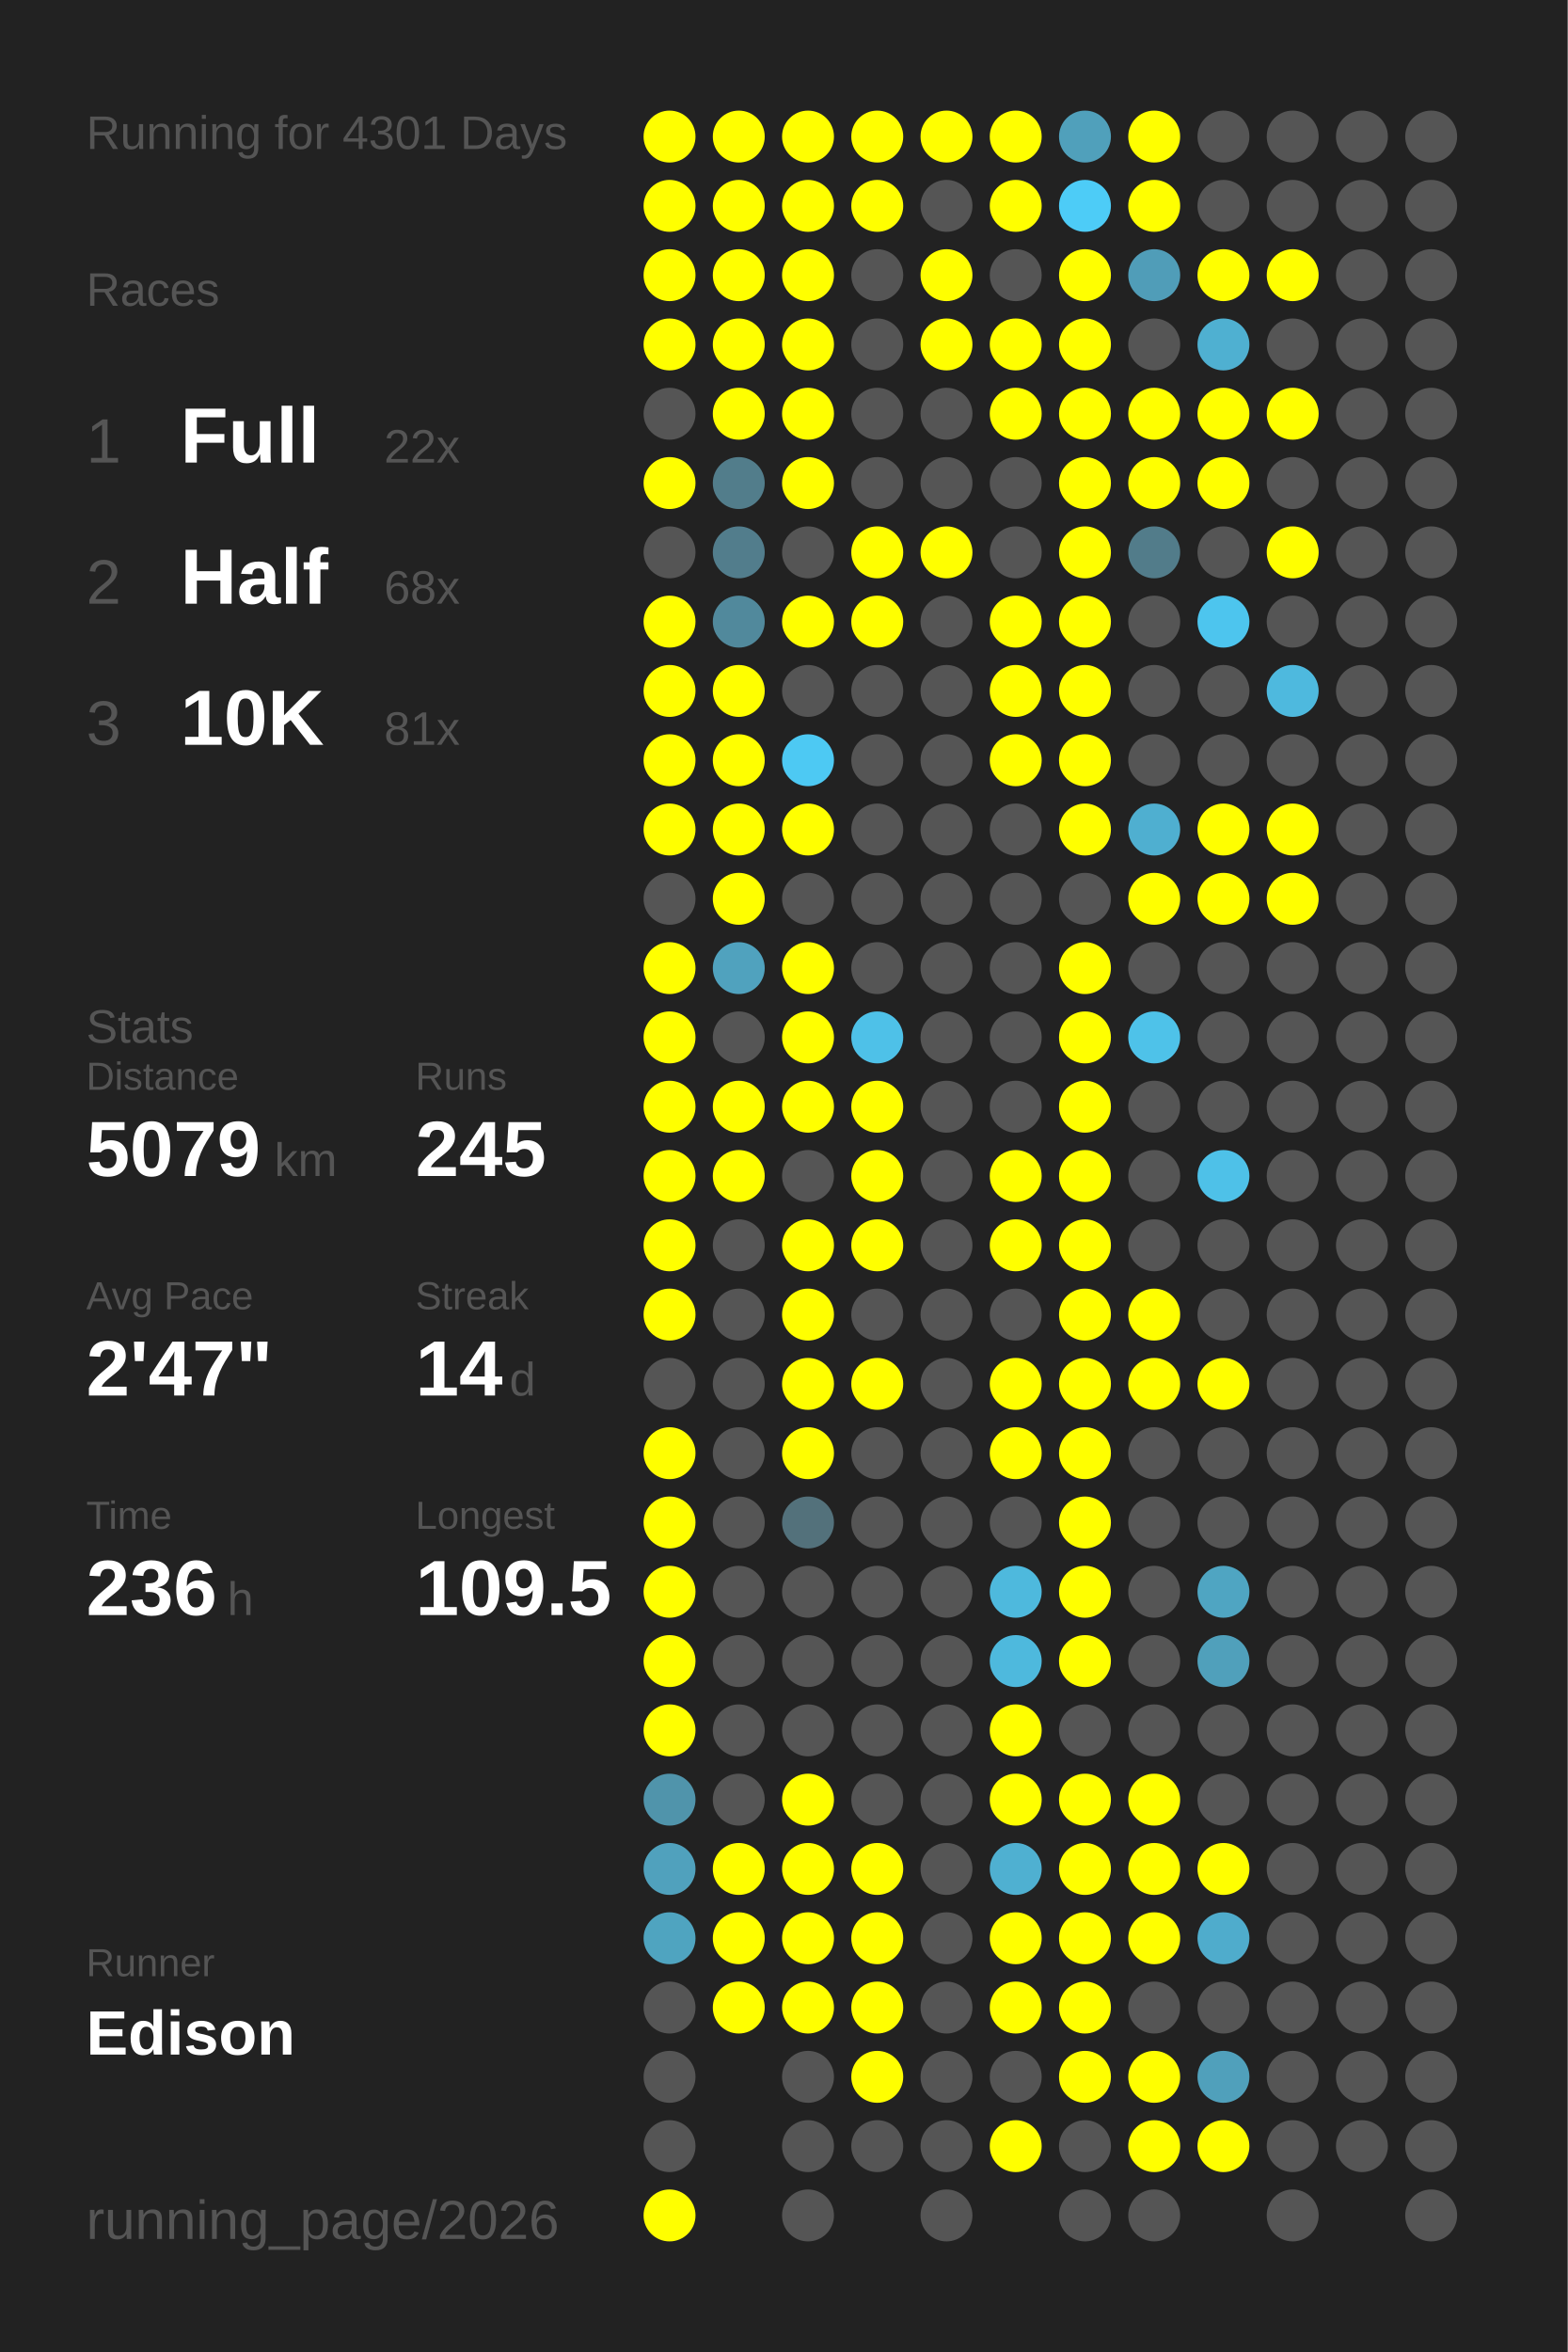
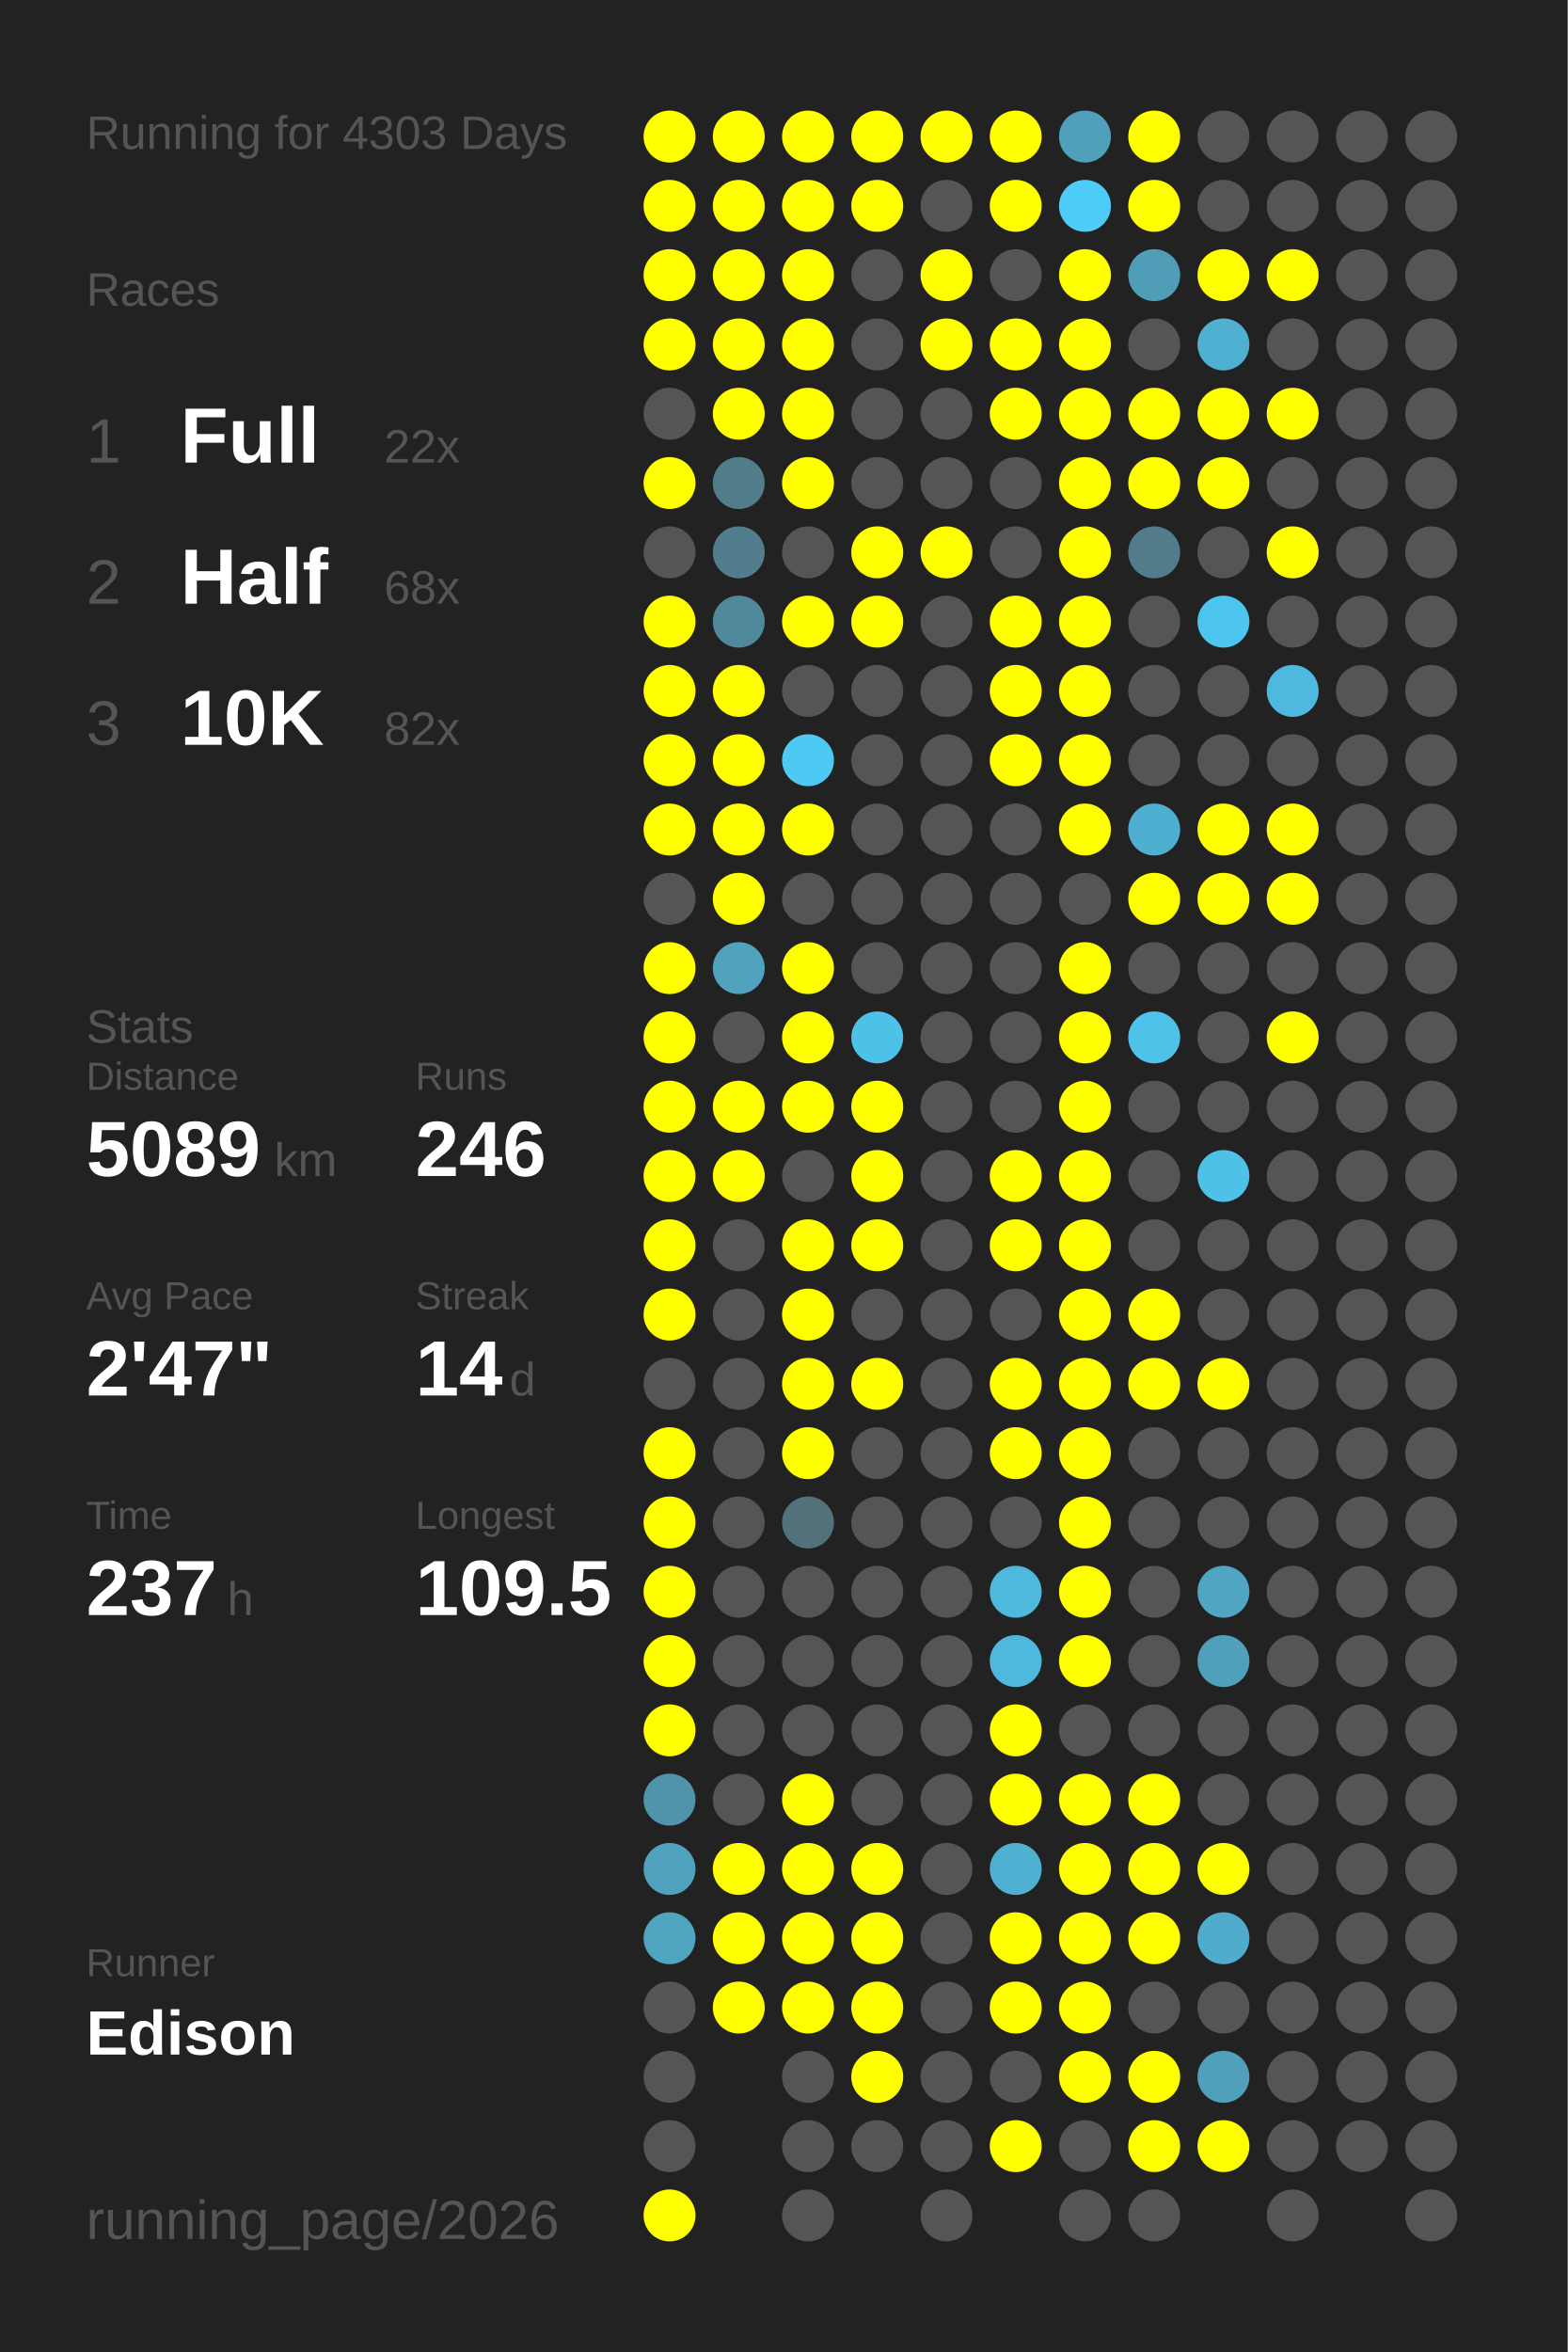
<svg xmlns="http://www.w3.org/2000/svg" baseProfile="full" height="300mm" version="1.1" viewBox="0,0,200,300" width="200mm">
  <defs />
  <rect fill="#222222" height="300" width="200" x="0" y="0" />
-   <text fill="#555555" style="font-size:6px; font-family:Arial;" x="11" y="19">Running for 4301 Days</text>
+   <text fill="#555555" style="font-size:6px; font-family:Arial;" x="11" y="19">Running for 4303 Days</text>
  <text fill="#555555" style="font-size:6px; font-family:Arial;" x="11" y="39">Races</text>
  <text fill="#555555" style="font-size:8px; font-family:Arial;" x="11" y="59">1</text>
  <text fill="#FFFFFF" style="font-size:10px; font-family:Arial; font-weight:bold;" x="23" y="59">Full</text>
  <text fill="#555555" style="font-size:6px; font-family:Arial;" x="49" y="59">22x</text>
  <text fill="#555555" style="font-size:8px; font-family:Arial;" x="11" y="77">2</text>
  <text fill="#FFFFFF" style="font-size:10px; font-family:Arial; font-weight:bold;" x="23" y="77">Half</text>
  <text fill="#555555" style="font-size:6px; font-family:Arial;" x="49" y="77">68x</text>
  <text fill="#555555" style="font-size:8px; font-family:Arial;" x="11" y="95">3</text>
  <text fill="#FFFFFF" style="font-size:10px; font-family:Arial; font-weight:bold;" x="23" y="95">10K</text>
-   <text fill="#555555" style="font-size:6px; font-family:Arial;" x="49" y="95">81x</text>
+   <text fill="#555555" style="font-size:6px; font-family:Arial;" x="49" y="95">82x</text>
  <text fill="#555555" style="font-size:6px; font-family:Arial;" x="11" y="133">Stats</text>
  <text fill="#555555" style="font-size:5px; font-family:Arial;" x="11" y="139">Distance</text>
-   <text fill="#FFFFFF" style="font-size:10px; font-family:Arial; font-weight:bold;" x="11" y="150">5079</text>
+   <text fill="#FFFFFF" style="font-size:10px; font-family:Arial; font-weight:bold;" x="11" y="150">5089</text>
  <text fill="#555555" style="font-size:6px; font-family:Arial;" x="35" y="150">km</text>
  <text fill="#555555" style="font-size:5px; font-family:Arial;" x="53" y="139">Runs</text>
-   <text fill="#FFFFFF" style="font-size:10px; font-family:Arial; font-weight:bold;" x="53" y="150">245</text>
+   <text fill="#FFFFFF" style="font-size:10px; font-family:Arial; font-weight:bold;" x="53" y="150">246</text>
  <text fill="#555555" style="font-size:5px; font-family:Arial;" x="11" y="167">Avg Pace</text>
  <text fill="#FFFFFF" style="font-size:10px; font-family:Arial; font-weight:bold;" x="11" y="178">2'47"</text>
  <text fill="#555555" style="font-size:5px; font-family:Arial;" x="53" y="167">Streak</text>
  <text fill="#FFFFFF" style="font-size:10px; font-family:Arial; font-weight:bold;" x="53" y="178">14</text>
  <text fill="#555555" style="font-size:6px; font-family:Arial;" x="65" y="178">d</text>
  <text fill="#555555" style="font-size:5px; font-family:Arial;" x="11" y="195">Time</text>
-   <text fill="#FFFFFF" style="font-size:10px; font-family:Arial; font-weight:bold;" x="11" y="206">236</text>
+   <text fill="#FFFFFF" style="font-size:10px; font-family:Arial; font-weight:bold;" x="11" y="206">237</text>
  <text fill="#555555" style="font-size:6px; font-family:Arial;" x="29" y="206">h</text>
  <text fill="#555555" style="font-size:5px; font-family:Arial;" x="53" y="195">Longest</text>
  <text fill="#FFFFFF" style="font-size:10px; font-family:Arial; font-weight:bold;" x="53" y="206">109.5</text>
  <text fill="#555555" style="font-size:5px; font-family:Arial;" x="11" y="252.065">Runner</text>
  <text fill="#FFFFFF" style="font-size:8px; font-family:Arial; font-weight:bold;" x="11" y="262.065">Edison</text>
  <text fill="#555555" style="font-size:7px; font-family:Arial;" x="11" y="285.581">running_page/2026</text>
  <circle cx="85.417" cy="17.419" fill="#FFFF00" r="3.312" />
  <circle cx="85.417" cy="26.258" fill="#FFFF00" r="3.312" />
  <circle cx="85.417" cy="35.097" fill="#FFFF00" r="3.312" />
  <circle cx="85.417" cy="43.935" fill="#FFFF00" r="3.312" />
  <circle cx="85.417" cy="52.774" fill="#555555" r="3.312" />
  <circle cx="85.417" cy="61.613" fill="#FFFF00" r="3.312" />
  <circle cx="85.417" cy="70.452" fill="#555555" r="3.312" />
  <circle cx="85.417" cy="79.29" fill="#FFFF00" r="3.312" />
  <circle cx="85.417" cy="88.129" fill="#FFFF00" r="3.312" />
  <circle cx="85.417" cy="96.968" fill="#FFFF00" r="3.312" />
  <circle cx="85.417" cy="105.806" fill="#FFFF00" r="3.312" />
  <circle cx="85.417" cy="114.645" fill="#555555" r="3.312" />
  <circle cx="85.417" cy="123.484" fill="#FFFF00" r="3.312" />
  <circle cx="85.417" cy="132.323" fill="#FFFF00" r="3.312" />
  <circle cx="85.417" cy="141.161" fill="#FFFF00" r="3.312" />
  <circle cx="85.417" cy="150" fill="#FFFF00" r="3.312" />
  <circle cx="85.417" cy="158.839" fill="#FFFF00" r="3.312" />
  <circle cx="85.417" cy="167.677" fill="#FFFF00" r="3.312" />
  <circle cx="85.417" cy="176.516" fill="#555555" r="3.312" />
  <circle cx="85.417" cy="185.355" fill="#FFFF00" r="3.312" />
  <circle cx="85.417" cy="194.194" fill="#FFFF00" r="3.312" />
  <circle cx="85.417" cy="203.032" fill="#FFFF00" r="3.312" />
  <circle cx="85.417" cy="211.871" fill="#FFFF00" r="3.312" />
  <circle cx="85.417" cy="220.71" fill="#FFFF00" r="3.312" />
  <circle cx="85.417" cy="229.548" fill="#5094ab" r="3.312" />
  <circle cx="85.417" cy="238.387" fill="#50a1bd" r="3.312" />
  <circle cx="85.417" cy="247.226" fill="#4fa4c0" r="3.312" />
  <circle cx="85.417" cy="256.065" fill="#555555" r="3.312" />
  <circle cx="85.417" cy="264.903" fill="#555555" r="3.312" />
  <circle cx="85.417" cy="273.742" fill="#555555" r="3.312" />
  <circle cx="85.417" cy="282.581" fill="#FFFF00" r="3.312" />
  <circle cx="94.25" cy="17.419" fill="#FFFF00" r="3.312" />
  <circle cx="94.25" cy="26.258" fill="#FFFF00" r="3.312" />
  <circle cx="94.25" cy="35.097" fill="#FFFF00" r="3.312" />
  <circle cx="94.25" cy="43.935" fill="#FFFF00" r="3.312" />
  <circle cx="94.25" cy="52.774" fill="#FFFF00" r="3.312" />
  <circle cx="94.25" cy="61.613" fill="#527d8b" r="3.312" />
  <circle cx="94.25" cy="70.452" fill="#527d8c" r="3.312" />
  <circle cx="94.25" cy="79.29" fill="#51899c" r="3.312" />
  <circle cx="94.25" cy="88.129" fill="#FFFF00" r="3.312" />
  <circle cx="94.25" cy="96.968" fill="#FFFF00" r="3.312" />
  <circle cx="94.25" cy="105.806" fill="#FFFF00" r="3.312" />
  <circle cx="94.25" cy="114.645" fill="#FFFF00" r="3.312" />
  <circle cx="94.25" cy="123.484" fill="#50a2be" r="3.312" />
  <circle cx="94.25" cy="132.323" fill="#555555" r="3.312" />
  <circle cx="94.25" cy="141.161" fill="#FFFF00" r="3.312" />
  <circle cx="94.25" cy="150" fill="#FFFF00" r="3.312" />
  <circle cx="94.25" cy="158.839" fill="#555555" r="3.312" />
  <circle cx="94.25" cy="167.677" fill="#555555" r="3.312" />
  <circle cx="94.25" cy="176.516" fill="#555555" r="3.312" />
  <circle cx="94.25" cy="185.355" fill="#555555" r="3.312" />
  <circle cx="94.25" cy="194.194" fill="#555555" r="3.312" />
  <circle cx="94.25" cy="203.032" fill="#555555" r="3.312" />
  <circle cx="94.25" cy="211.871" fill="#555555" r="3.312" />
  <circle cx="94.25" cy="220.71" fill="#555555" r="3.312" />
  <circle cx="94.25" cy="229.548" fill="#555555" r="3.312" />
  <circle cx="94.25" cy="238.387" fill="#FFFF00" r="3.312" />
  <circle cx="94.25" cy="247.226" fill="#FFFF00" r="3.312" />
  <circle cx="94.25" cy="256.065" fill="#FFFF00" r="3.312" />
  <circle cx="103.083" cy="17.419" fill="#FFFF00" r="3.312" />
  <circle cx="103.083" cy="26.258" fill="#FFFF00" r="3.312" />
  <circle cx="103.083" cy="35.097" fill="#FFFF00" r="3.312" />
  <circle cx="103.083" cy="43.935" fill="#FFFF00" r="3.312" />
  <circle cx="103.083" cy="52.774" fill="#FFFF00" r="3.312" />
  <circle cx="103.083" cy="61.613" fill="#FFFF00" r="3.312" />
  <circle cx="103.083" cy="70.452" fill="#555555" r="3.312" />
  <circle cx="103.083" cy="79.29" fill="#FFFF00" r="3.312" />
  <circle cx="103.083" cy="88.129" fill="#555555" r="3.312" />
  <circle cx="103.083" cy="96.968" fill="#4dc9f3" r="3.312" />
  <circle cx="103.083" cy="105.806" fill="#FFFF00" r="3.312" />
  <circle cx="103.083" cy="114.645" fill="#555555" r="3.312" />
  <circle cx="103.083" cy="123.484" fill="#FFFF00" r="3.312" />
  <circle cx="103.083" cy="132.323" fill="#FFFF00" r="3.312" />
  <circle cx="103.083" cy="141.161" fill="#FFFF00" r="3.312" />
  <circle cx="103.083" cy="150" fill="#555555" r="3.312" />
  <circle cx="103.083" cy="158.839" fill="#FFFF00" r="3.312" />
  <circle cx="103.083" cy="167.677" fill="#FFFF00" r="3.312" />
  <circle cx="103.083" cy="176.516" fill="#FFFF00" r="3.312" />
  <circle cx="103.083" cy="185.355" fill="#FFFF00" r="3.312" />
  <circle cx="103.083" cy="194.194" fill="#53717b" r="3.312" />
  <circle cx="103.083" cy="203.032" fill="#555555" r="3.312" />
  <circle cx="103.083" cy="211.871" fill="#555555" r="3.312" />
  <circle cx="103.083" cy="220.71" fill="#555555" r="3.312" />
  <circle cx="103.083" cy="229.548" fill="#FFFF00" r="3.312" />
  <circle cx="103.083" cy="238.387" fill="#FFFF00" r="3.312" />
  <circle cx="103.083" cy="247.226" fill="#FFFF00" r="3.312" />
  <circle cx="103.083" cy="256.065" fill="#FFFF00" r="3.312" />
  <circle cx="103.083" cy="264.903" fill="#555555" r="3.312" />
  <circle cx="103.083" cy="273.742" fill="#555555" r="3.312" />
  <circle cx="103.083" cy="282.581" fill="#555555" r="3.312" />
  <circle cx="111.917" cy="17.419" fill="#FFFF00" r="3.312" />
  <circle cx="111.917" cy="26.258" fill="#FFFF00" r="3.312" />
  <circle cx="111.917" cy="35.097" fill="#555555" r="3.312" />
  <circle cx="111.917" cy="43.935" fill="#555555" r="3.312" />
  <circle cx="111.917" cy="52.774" fill="#555555" r="3.312" />
  <circle cx="111.917" cy="61.613" fill="#555555" r="3.312" />
  <circle cx="111.917" cy="70.452" fill="#FFFF00" r="3.312" />
  <circle cx="111.917" cy="79.29" fill="#FFFF00" r="3.312" />
  <circle cx="111.917" cy="88.129" fill="#555555" r="3.312" />
  <circle cx="111.917" cy="96.968" fill="#555555" r="3.312" />
  <circle cx="111.917" cy="105.806" fill="#555555" r="3.312" />
  <circle cx="111.917" cy="114.645" fill="#555555" r="3.312" />
  <circle cx="111.917" cy="123.484" fill="#555555" r="3.312" />
  <circle cx="111.917" cy="132.323" fill="#4ec1e8" r="3.312" />
  <circle cx="111.917" cy="141.161" fill="#FFFF00" r="3.312" />
  <circle cx="111.917" cy="150" fill="#FFFF00" r="3.312" />
  <circle cx="111.917" cy="158.839" fill="#FFFF00" r="3.312" />
  <circle cx="111.917" cy="167.677" fill="#555555" r="3.312" />
  <circle cx="111.917" cy="176.516" fill="#FFFF00" r="3.312" />
  <circle cx="111.917" cy="185.355" fill="#555555" r="3.312" />
  <circle cx="111.917" cy="194.194" fill="#555555" r="3.312" />
  <circle cx="111.917" cy="203.032" fill="#555555" r="3.312" />
  <circle cx="111.917" cy="211.871" fill="#555555" r="3.312" />
  <circle cx="111.917" cy="220.71" fill="#555555" r="3.312" />
  <circle cx="111.917" cy="229.548" fill="#555555" r="3.312" />
  <circle cx="111.917" cy="238.387" fill="#FFFF00" r="3.312" />
  <circle cx="111.917" cy="247.226" fill="#FFFF00" r="3.312" />
  <circle cx="111.917" cy="256.065" fill="#FFFF00" r="3.312" />
  <circle cx="111.917" cy="264.903" fill="#FFFF00" r="3.312" />
  <circle cx="111.917" cy="273.742" fill="#555555" r="3.312" />
  <circle cx="120.75" cy="17.419" fill="#FFFF00" r="3.312" />
  <circle cx="120.75" cy="26.258" fill="#555555" r="3.312" />
  <circle cx="120.75" cy="35.097" fill="#FFFF00" r="3.312" />
  <circle cx="120.75" cy="43.935" fill="#FFFF00" r="3.312" />
  <circle cx="120.75" cy="52.774" fill="#555555" r="3.312" />
  <circle cx="120.75" cy="61.613" fill="#555555" r="3.312" />
  <circle cx="120.75" cy="70.452" fill="#FFFF00" r="3.312" />
  <circle cx="120.75" cy="79.29" fill="#555555" r="3.312" />
  <circle cx="120.75" cy="88.129" fill="#555555" r="3.312" />
  <circle cx="120.75" cy="96.968" fill="#555555" r="3.312" />
  <circle cx="120.75" cy="105.806" fill="#555555" r="3.312" />
  <circle cx="120.75" cy="114.645" fill="#555555" r="3.312" />
  <circle cx="120.75" cy="123.484" fill="#555555" r="3.312" />
  <circle cx="120.75" cy="132.323" fill="#555555" r="3.312" />
  <circle cx="120.75" cy="141.161" fill="#555555" r="3.312" />
  <circle cx="120.75" cy="150" fill="#555555" r="3.312" />
  <circle cx="120.75" cy="158.839" fill="#555555" r="3.312" />
  <circle cx="120.75" cy="167.677" fill="#555555" r="3.312" />
  <circle cx="120.75" cy="176.516" fill="#555555" r="3.312" />
  <circle cx="120.75" cy="185.355" fill="#555555" r="3.312" />
  <circle cx="120.75" cy="194.194" fill="#555555" r="3.312" />
  <circle cx="120.75" cy="203.032" fill="#555555" r="3.312" />
  <circle cx="120.75" cy="211.871" fill="#555555" r="3.312" />
  <circle cx="120.75" cy="220.71" fill="#555555" r="3.312" />
  <circle cx="120.75" cy="229.548" fill="#555555" r="3.312" />
  <circle cx="120.75" cy="238.387" fill="#555555" r="3.312" />
  <circle cx="120.75" cy="247.226" fill="#555555" r="3.312" />
  <circle cx="120.75" cy="256.065" fill="#555555" r="3.312" />
  <circle cx="120.75" cy="264.903" fill="#555555" r="3.312" />
  <circle cx="120.75" cy="273.742" fill="#555555" r="3.312" />
  <circle cx="120.75" cy="282.581" fill="#555555" r="3.312" />
  <circle cx="129.583" cy="17.419" fill="#FFFF00" r="3.312" />
  <circle cx="129.583" cy="26.258" fill="#FFFF00" r="3.312" />
  <circle cx="129.583" cy="35.097" fill="#555555" r="3.312" />
  <circle cx="129.583" cy="43.935" fill="#FFFF00" r="3.312" />
  <circle cx="129.583" cy="52.774" fill="#FFFF00" r="3.312" />
  <circle cx="129.583" cy="61.613" fill="#555555" r="3.312" />
  <circle cx="129.583" cy="70.452" fill="#555555" r="3.312" />
  <circle cx="129.583" cy="79.29" fill="#FFFF00" r="3.312" />
  <circle cx="129.583" cy="88.129" fill="#FFFF00" r="3.312" />
  <circle cx="129.583" cy="96.968" fill="#FFFF00" r="3.312" />
  <circle cx="129.583" cy="105.806" fill="#555555" r="3.312" />
  <circle cx="129.583" cy="114.645" fill="#555555" r="3.312" />
  <circle cx="129.583" cy="123.484" fill="#555555" r="3.312" />
  <circle cx="129.583" cy="132.323" fill="#555555" r="3.312" />
  <circle cx="129.583" cy="141.161" fill="#555555" r="3.312" />
  <circle cx="129.583" cy="150" fill="#FFFF00" r="3.312" />
  <circle cx="129.583" cy="158.839" fill="#FFFF00" r="3.312" />
  <circle cx="129.583" cy="167.677" fill="#555555" r="3.312" />
  <circle cx="129.583" cy="176.516" fill="#FFFF00" r="3.312" />
  <circle cx="129.583" cy="185.355" fill="#FFFF00" r="3.312" />
  <circle cx="129.583" cy="194.194" fill="#555555" r="3.312" />
  <circle cx="129.583" cy="203.032" fill="#4eb9dd" r="3.312" />
  <circle cx="129.583" cy="211.871" fill="#4eb9dd" r="3.312" />
  <circle cx="129.583" cy="220.71" fill="#FFFF00" r="3.312" />
  <circle cx="129.583" cy="229.548" fill="#FFFF00" r="3.312" />
  <circle cx="129.583" cy="238.387" fill="#4fb0d1" r="3.312" />
  <circle cx="129.583" cy="247.226" fill="#FFFF00" r="3.312" />
  <circle cx="129.583" cy="256.065" fill="#FFFF00" r="3.312" />
  <circle cx="129.583" cy="264.903" fill="#555555" r="3.312" />
  <circle cx="129.583" cy="273.742" fill="#FFFF00" r="3.312" />
  <circle cx="138.417" cy="17.419" fill="#50a0bb" r="3.312" />
  <circle cx="138.417" cy="26.258" fill="#4dccf7" r="3.312" />
  <circle cx="138.417" cy="35.097" fill="#FFFF00" r="3.312" />
  <circle cx="138.417" cy="43.935" fill="#FFFF00" r="3.312" />
  <circle cx="138.417" cy="52.774" fill="#FFFF00" r="3.312" />
  <circle cx="138.417" cy="61.613" fill="#FFFF00" r="3.312" />
  <circle cx="138.417" cy="70.452" fill="#FFFF00" r="3.312" />
  <circle cx="138.417" cy="79.29" fill="#FFFF00" r="3.312" />
  <circle cx="138.417" cy="88.129" fill="#FFFF00" r="3.312" />
  <circle cx="138.417" cy="96.968" fill="#FFFF00" r="3.312" />
  <circle cx="138.417" cy="105.806" fill="#FFFF00" r="3.312" />
  <circle cx="138.417" cy="114.645" fill="#555555" r="3.312" />
  <circle cx="138.417" cy="123.484" fill="#FFFF00" r="3.312" />
  <circle cx="138.417" cy="132.323" fill="#FFFF00" r="3.312" />
  <circle cx="138.417" cy="141.161" fill="#FFFF00" r="3.312" />
  <circle cx="138.417" cy="150" fill="#FFFF00" r="3.312" />
  <circle cx="138.417" cy="158.839" fill="#FFFF00" r="3.312" />
  <circle cx="138.417" cy="167.677" fill="#FFFF00" r="3.312" />
  <circle cx="138.417" cy="176.516" fill="#FFFF00" r="3.312" />
  <circle cx="138.417" cy="185.355" fill="#FFFF00" r="3.312" />
  <circle cx="138.417" cy="194.194" fill="#FFFF00" r="3.312" />
  <circle cx="138.417" cy="203.032" fill="#FFFF00" r="3.312" />
  <circle cx="138.417" cy="211.871" fill="#FFFF00" r="3.312" />
  <circle cx="138.417" cy="220.71" fill="#555555" r="3.312" />
  <circle cx="138.417" cy="229.548" fill="#FFFF00" r="3.312" />
  <circle cx="138.417" cy="238.387" fill="#FFFF00" r="3.312" />
  <circle cx="138.417" cy="247.226" fill="#FFFF00" r="3.312" />
  <circle cx="138.417" cy="256.065" fill="#FFFF00" r="3.312" />
  <circle cx="138.417" cy="264.903" fill="#FFFF00" r="3.312" />
  <circle cx="138.417" cy="273.742" fill="#555555" r="3.312" />
  <circle cx="138.417" cy="282.581" fill="#555555" r="3.312" />
  <circle cx="147.25" cy="17.419" fill="#FFFF00" r="3.312" />
  <circle cx="147.25" cy="26.258" fill="#FFFF00" r="3.312" />
  <circle cx="147.25" cy="35.097" fill="#509db8" r="3.312" />
  <circle cx="147.25" cy="43.935" fill="#555555" r="3.312" />
  <circle cx="147.25" cy="52.774" fill="#FFFF00" r="3.312" />
  <circle cx="147.25" cy="61.613" fill="#FFFF00" r="3.312" />
  <circle cx="147.25" cy="70.452" fill="#527c8a" r="3.312" />
  <circle cx="147.25" cy="79.29" fill="#555555" r="3.312" />
  <circle cx="147.25" cy="88.129" fill="#555555" r="3.312" />
  <circle cx="147.25" cy="96.968" fill="#555555" r="3.312" />
  <circle cx="147.25" cy="105.806" fill="#4fafd0" r="3.312" />
  <circle cx="147.25" cy="114.645" fill="#FFFF00" r="3.312" />
  <circle cx="147.25" cy="123.484" fill="#555555" r="3.312" />
  <circle cx="147.25" cy="132.323" fill="#4ec2e9" r="3.312" />
  <circle cx="147.25" cy="141.161" fill="#555555" r="3.312" />
  <circle cx="147.25" cy="150" fill="#555555" r="3.312" />
  <circle cx="147.25" cy="158.839" fill="#555555" r="3.312" />
  <circle cx="147.25" cy="167.677" fill="#FFFF00" r="3.312" />
  <circle cx="147.25" cy="176.516" fill="#FFFF00" r="3.312" />
  <circle cx="147.25" cy="185.355" fill="#555555" r="3.312" />
  <circle cx="147.25" cy="194.194" fill="#555555" r="3.312" />
  <circle cx="147.25" cy="203.032" fill="#555555" r="3.312" />
  <circle cx="147.25" cy="211.871" fill="#555555" r="3.312" />
  <circle cx="147.25" cy="220.71" fill="#555555" r="3.312" />
  <circle cx="147.25" cy="229.548" fill="#FFFF00" r="3.312" />
  <circle cx="147.25" cy="238.387" fill="#FFFF00" r="3.312" />
  <circle cx="147.25" cy="247.226" fill="#FFFF00" r="3.312" />
  <circle cx="147.25" cy="256.065" fill="#555555" r="3.312" />
  <circle cx="147.25" cy="264.903" fill="#FFFF00" r="3.312" />
  <circle cx="147.25" cy="273.742" fill="#FFFF00" r="3.312" />
  <circle cx="147.25" cy="282.581" fill="#555555" r="3.312" />
  <circle cx="156.083" cy="17.419" fill="#555555" r="3.312" />
  <circle cx="156.083" cy="26.258" fill="#555555" r="3.312" />
  <circle cx="156.083" cy="35.097" fill="#FFFF00" r="3.312" />
  <circle cx="156.083" cy="43.935" fill="#4fb0d1" r="3.312" />
  <circle cx="156.083" cy="52.774" fill="#FFFF00" r="3.312" />
  <circle cx="156.083" cy="61.613" fill="#FFFF00" r="3.312" />
  <circle cx="156.083" cy="70.452" fill="#555555" r="3.312" />
  <circle cx="156.083" cy="79.29" fill="#4dc5ee" r="3.312" />
  <circle cx="156.083" cy="88.129" fill="#555555" r="3.312" />
  <circle cx="156.083" cy="96.968" fill="#555555" r="3.312" />
  <circle cx="156.083" cy="105.806" fill="#FFFF00" r="3.312" />
  <circle cx="156.083" cy="114.645" fill="#FFFF00" r="3.312" />
  <circle cx="156.083" cy="123.484" fill="#555555" r="3.312" />
  <circle cx="156.083" cy="132.323" fill="#555555" r="3.312" />
  <circle cx="156.083" cy="141.161" fill="#555555" r="3.312" />
  <circle cx="156.083" cy="150" fill="#4ec1e8" r="3.312" />
  <circle cx="156.083" cy="158.839" fill="#555555" r="3.312" />
  <circle cx="156.083" cy="167.677" fill="#555555" r="3.312" />
  <circle cx="156.083" cy="176.516" fill="#FFFF00" r="3.312" />
  <circle cx="156.083" cy="185.355" fill="#555555" r="3.312" />
  <circle cx="156.083" cy="194.194" fill="#555555" r="3.312" />
  <circle cx="156.083" cy="203.032" fill="#4fa5c2" r="3.312" />
  <circle cx="156.083" cy="211.871" fill="#50a0bb" r="3.312" />
  <circle cx="156.083" cy="220.71" fill="#555555" r="3.312" />
  <circle cx="156.083" cy="229.548" fill="#555555" r="3.312" />
  <circle cx="156.083" cy="238.387" fill="#FFFF00" r="3.312" />
  <circle cx="156.083" cy="247.226" fill="#4faccc" r="3.312" />
  <circle cx="156.083" cy="256.065" fill="#555555" r="3.312" />
  <circle cx="156.083" cy="264.903" fill="#50a0bb" r="3.312" />
  <circle cx="156.083" cy="273.742" fill="#FFFF00" r="3.312" />
  <circle cx="164.917" cy="17.419" fill="#555555" r="3.312" />
  <circle cx="164.917" cy="26.258" fill="#555555" r="3.312" />
  <circle cx="164.917" cy="35.097" fill="#FFFF00" r="3.312" />
  <circle cx="164.917" cy="43.935" fill="#555555" r="3.312" />
  <circle cx="164.917" cy="52.774" fill="#FFFF00" r="3.312" />
  <circle cx="164.917" cy="61.613" fill="#555555" r="3.312" />
  <circle cx="164.917" cy="70.452" fill="#FFFF00" r="3.312" />
  <circle cx="164.917" cy="79.29" fill="#555555" r="3.312" />
  <circle cx="164.917" cy="88.129" fill="#4eb9de" r="3.312" />
  <circle cx="164.917" cy="96.968" fill="#555555" r="3.312" />
  <circle cx="164.917" cy="105.806" fill="#FFFF00" r="3.312" />
  <circle cx="164.917" cy="114.645" fill="#FFFF00" r="3.312" />
  <circle cx="164.917" cy="123.484" fill="#555555" r="3.312" />
-   <circle cx="164.917" cy="132.323" fill="#555555" r="3.312" />
+   <circle cx="164.917" cy="132.323" fill="#FFFF00" r="3.312" />
  <circle cx="164.917" cy="141.161" fill="#555555" r="3.312" />
  <circle cx="164.917" cy="150" fill="#555555" r="3.312" />
  <circle cx="164.917" cy="158.839" fill="#555555" r="3.312" />
  <circle cx="164.917" cy="167.677" fill="#555555" r="3.312" />
  <circle cx="164.917" cy="176.516" fill="#555555" r="3.312" />
  <circle cx="164.917" cy="185.355" fill="#555555" r="3.312" />
  <circle cx="164.917" cy="194.194" fill="#555555" r="3.312" />
  <circle cx="164.917" cy="203.032" fill="#555555" r="3.312" />
  <circle cx="164.917" cy="211.871" fill="#555555" r="3.312" />
  <circle cx="164.917" cy="220.71" fill="#555555" r="3.312" />
  <circle cx="164.917" cy="229.548" fill="#555555" r="3.312" />
  <circle cx="164.917" cy="238.387" fill="#555555" r="3.312" />
  <circle cx="164.917" cy="247.226" fill="#555555" r="3.312" />
  <circle cx="164.917" cy="256.065" fill="#555555" r="3.312" />
  <circle cx="164.917" cy="264.903" fill="#555555" r="3.312" />
  <circle cx="164.917" cy="273.742" fill="#555555" r="3.312" />
  <circle cx="164.917" cy="282.581" fill="#555555" r="3.312" />
  <circle cx="173.75" cy="17.419" fill="#555555" r="3.312" />
  <circle cx="173.75" cy="26.258" fill="#555555" r="3.312" />
  <circle cx="173.75" cy="35.097" fill="#555555" r="3.312" />
  <circle cx="173.75" cy="43.935" fill="#555555" r="3.312" />
  <circle cx="173.75" cy="52.774" fill="#555555" r="3.312" />
  <circle cx="173.75" cy="61.613" fill="#555555" r="3.312" />
  <circle cx="173.75" cy="70.452" fill="#555555" r="3.312" />
  <circle cx="173.75" cy="79.29" fill="#555555" r="3.312" />
  <circle cx="173.75" cy="88.129" fill="#555555" r="3.312" />
  <circle cx="173.75" cy="96.968" fill="#555555" r="3.312" />
  <circle cx="173.75" cy="105.806" fill="#555555" r="3.312" />
  <circle cx="173.75" cy="114.645" fill="#555555" r="3.312" />
  <circle cx="173.75" cy="123.484" fill="#555555" r="3.312" />
  <circle cx="173.75" cy="132.323" fill="#555555" r="3.312" />
  <circle cx="173.75" cy="141.161" fill="#555555" r="3.312" />
  <circle cx="173.75" cy="150" fill="#555555" r="3.312" />
  <circle cx="173.75" cy="158.839" fill="#555555" r="3.312" />
  <circle cx="173.75" cy="167.677" fill="#555555" r="3.312" />
  <circle cx="173.75" cy="176.516" fill="#555555" r="3.312" />
  <circle cx="173.75" cy="185.355" fill="#555555" r="3.312" />
  <circle cx="173.75" cy="194.194" fill="#555555" r="3.312" />
  <circle cx="173.75" cy="203.032" fill="#555555" r="3.312" />
  <circle cx="173.75" cy="211.871" fill="#555555" r="3.312" />
  <circle cx="173.75" cy="220.71" fill="#555555" r="3.312" />
  <circle cx="173.75" cy="229.548" fill="#555555" r="3.312" />
  <circle cx="173.75" cy="238.387" fill="#555555" r="3.312" />
  <circle cx="173.75" cy="247.226" fill="#555555" r="3.312" />
  <circle cx="173.75" cy="256.065" fill="#555555" r="3.312" />
  <circle cx="173.75" cy="264.903" fill="#555555" r="3.312" />
  <circle cx="173.75" cy="273.742" fill="#555555" r="3.312" />
  <circle cx="182.583" cy="17.419" fill="#555555" r="3.312" />
  <circle cx="182.583" cy="26.258" fill="#555555" r="3.312" />
  <circle cx="182.583" cy="35.097" fill="#555555" r="3.312" />
  <circle cx="182.583" cy="43.935" fill="#555555" r="3.312" />
  <circle cx="182.583" cy="52.774" fill="#555555" r="3.312" />
  <circle cx="182.583" cy="61.613" fill="#555555" r="3.312" />
  <circle cx="182.583" cy="70.452" fill="#555555" r="3.312" />
  <circle cx="182.583" cy="79.29" fill="#555555" r="3.312" />
  <circle cx="182.583" cy="88.129" fill="#555555" r="3.312" />
  <circle cx="182.583" cy="96.968" fill="#555555" r="3.312" />
  <circle cx="182.583" cy="105.806" fill="#555555" r="3.312" />
  <circle cx="182.583" cy="114.645" fill="#555555" r="3.312" />
  <circle cx="182.583" cy="123.484" fill="#555555" r="3.312" />
  <circle cx="182.583" cy="132.323" fill="#555555" r="3.312" />
  <circle cx="182.583" cy="141.161" fill="#555555" r="3.312" />
  <circle cx="182.583" cy="150" fill="#555555" r="3.312" />
  <circle cx="182.583" cy="158.839" fill="#555555" r="3.312" />
  <circle cx="182.583" cy="167.677" fill="#555555" r="3.312" />
  <circle cx="182.583" cy="176.516" fill="#555555" r="3.312" />
  <circle cx="182.583" cy="185.355" fill="#555555" r="3.312" />
  <circle cx="182.583" cy="194.194" fill="#555555" r="3.312" />
  <circle cx="182.583" cy="203.032" fill="#555555" r="3.312" />
  <circle cx="182.583" cy="211.871" fill="#555555" r="3.312" />
  <circle cx="182.583" cy="220.71" fill="#555555" r="3.312" />
  <circle cx="182.583" cy="229.548" fill="#555555" r="3.312" />
  <circle cx="182.583" cy="238.387" fill="#555555" r="3.312" />
  <circle cx="182.583" cy="247.226" fill="#555555" r="3.312" />
  <circle cx="182.583" cy="256.065" fill="#555555" r="3.312" />
  <circle cx="182.583" cy="264.903" fill="#555555" r="3.312" />
  <circle cx="182.583" cy="273.742" fill="#555555" r="3.312" />
  <circle cx="182.583" cy="282.581" fill="#555555" r="3.312" />
</svg>
